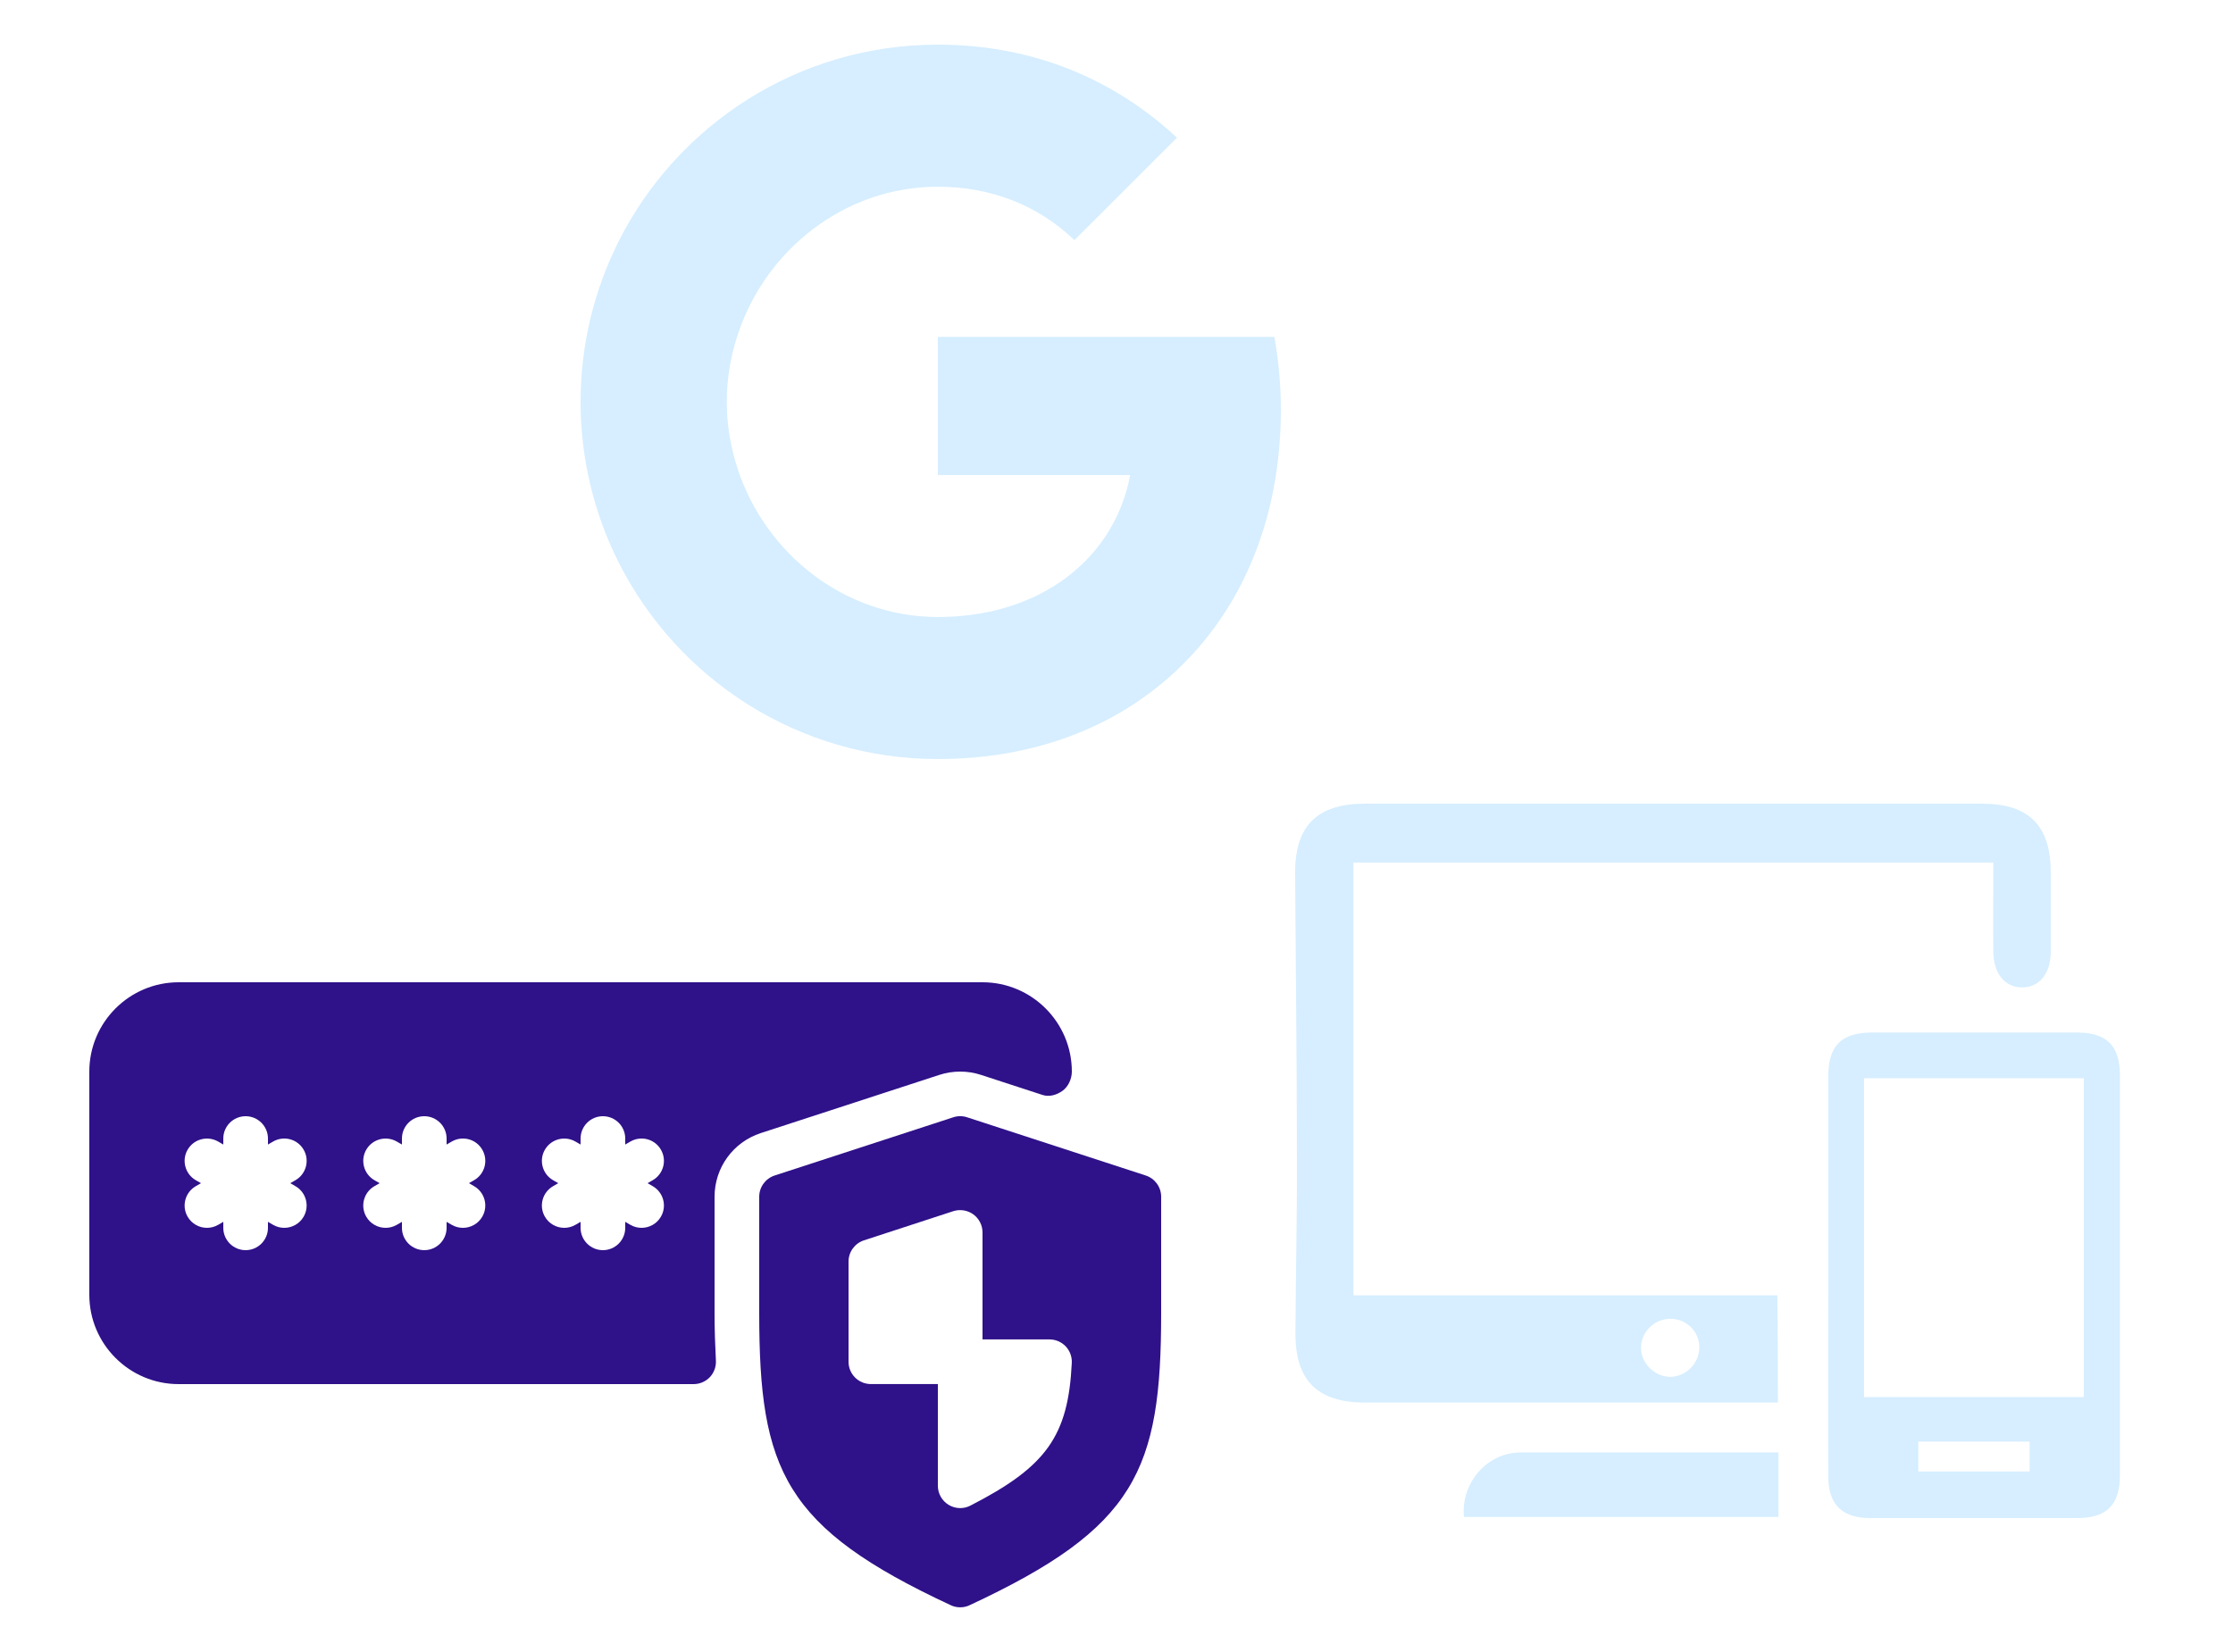
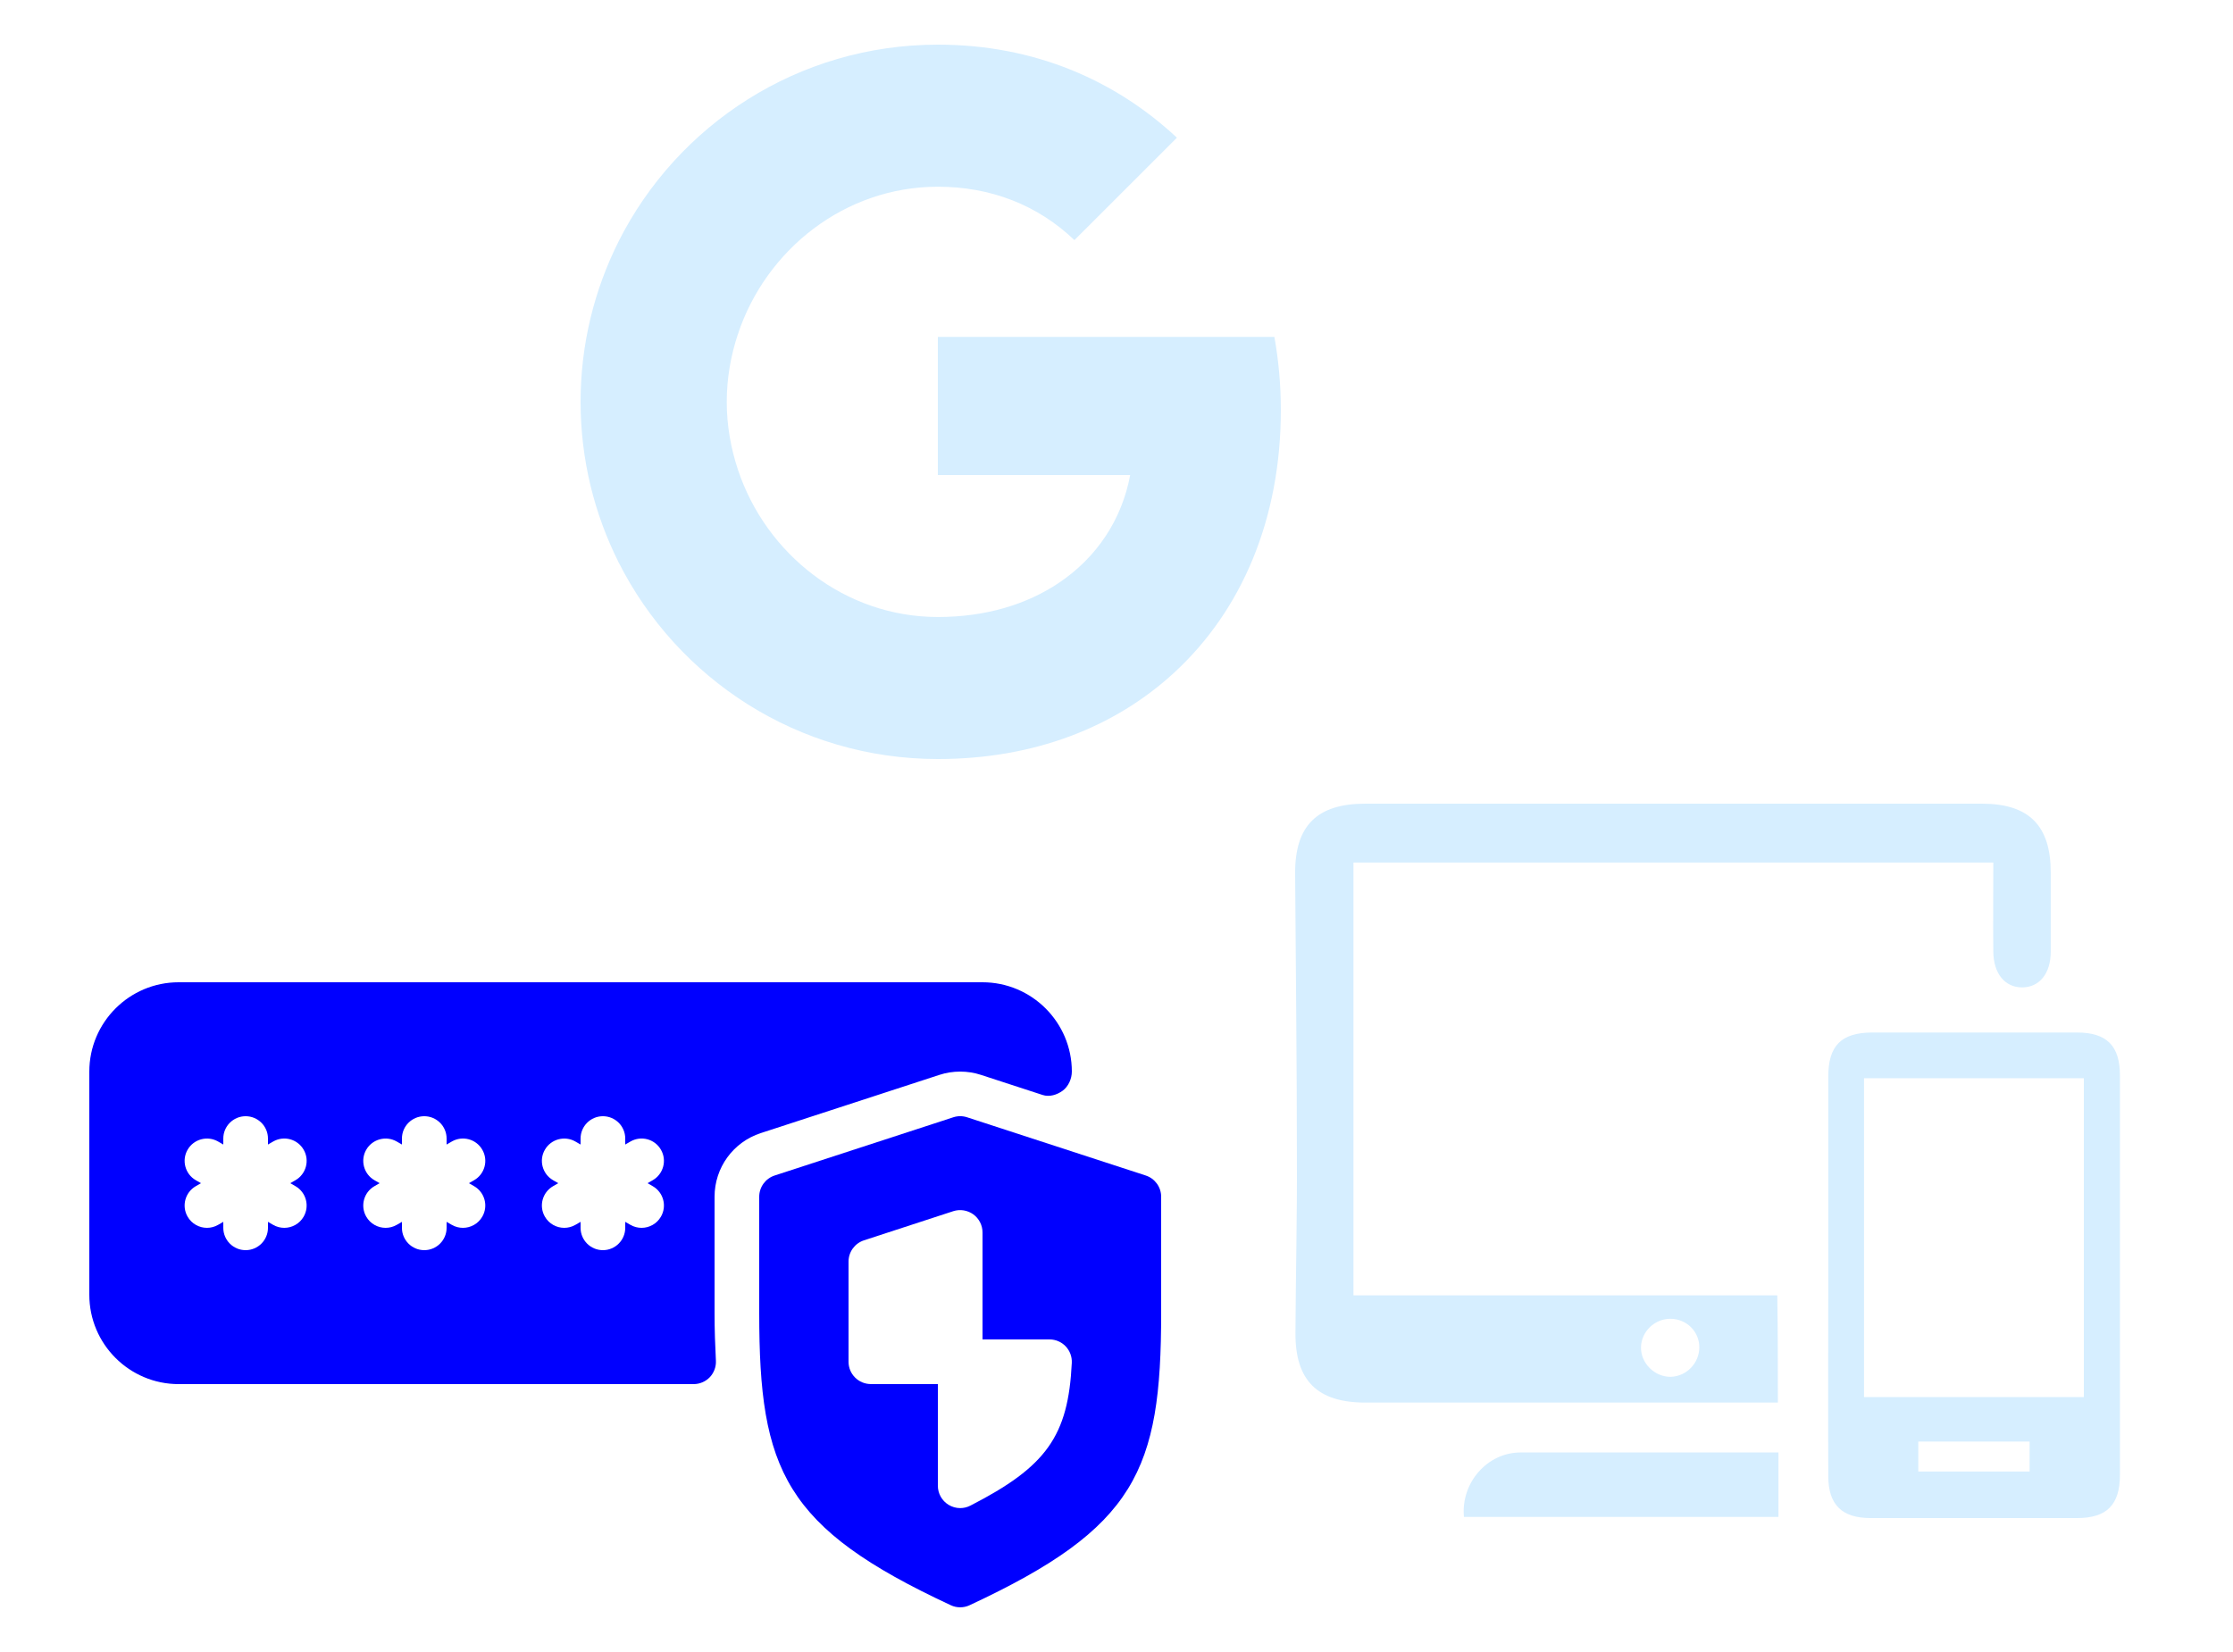
<svg xmlns="http://www.w3.org/2000/svg" width="50" height="37" viewBox="0 0 50 37" fill="none">
  <path fill-rule="evenodd" clip-rule="evenodd" d="M28.68 9.182C28.68 8.614 28.629 8.069 28.535 7.545H21V10.64H25.306C25.12 11.64 24.556 12.487 23.709 13.055V15.062H26.295C27.807 13.669 28.68 11.618 28.68 9.182V9.182Z" fill="#D6EEFF" />
  <path fill-rule="evenodd" clip-rule="evenodd" d="M21 17C23.16 17 24.971 16.284 26.295 15.062L23.709 13.055C22.993 13.535 22.077 13.819 21 13.819C18.917 13.819 17.153 12.411 16.524 10.521H13.851V12.593C15.168 15.208 17.873 17 21 17V17Z" fill="#D6EEFF" />
  <path fill-rule="evenodd" clip-rule="evenodd" d="M16.524 10.52C16.364 10.04 16.273 9.528 16.273 9C16.273 8.473 16.364 7.96 16.524 7.48V5.408H13.851C13.309 6.488 13 7.71 13 9C13 10.291 13.309 11.513 13.851 12.593L16.524 10.52V10.52Z" fill="#D6EEFF" />
  <path fill-rule="evenodd" clip-rule="evenodd" d="M21 4.182C22.175 4.182 23.229 4.585 24.058 5.378L26.353 3.084C24.968 1.793 23.157 1 21 1C17.873 1 15.168 2.793 13.851 5.407L16.524 7.48C17.153 5.589 18.917 4.182 21 4.182V4.182Z" fill="#D6EEFF" />
-   <path d="M17.035 25.378L21.035 24.074C21.334 23.976 21.666 23.976 21.965 24.074L23.345 24.524C23.498 24.574 23.664 24.523 23.794 24.429C23.923 24.335 24 24.16 24 24C24 22.897 23.102 22 22 22H4C2.897 22 2 22.897 2 24V29C2 30.103 2.897 31 4 31H15.531C15.669 31 15.8 30.943 15.895 30.844C15.988 30.744 16.038 30.61 16.03 30.473C16.013 30.136 16 29.789 16 29.413V26.804C16 26.153 16.416 25.58 17.035 25.378ZM6.616 26.567C6.855 26.705 6.937 27.011 6.799 27.25C6.707 27.41 6.538 27.5 6.366 27.5C6.281 27.5 6.195 27.479 6.116 27.433L6 27.366V27.5C6 27.776 5.776 28 5.5 28C5.224 28 5 27.776 5 27.5V27.366L4.884 27.433C4.805 27.479 4.719 27.5 4.634 27.5C4.462 27.5 4.293 27.41 4.201 27.25C4.063 27.011 4.145 26.705 4.384 26.567L4.5 26.5L4.384 26.433C4.145 26.295 4.063 25.989 4.201 25.75C4.339 25.511 4.646 25.43 4.884 25.567L5 25.634V25.5C5 25.224 5.224 25 5.5 25C5.776 25 6 25.224 6 25.5V25.634L6.116 25.567C6.354 25.429 6.661 25.51 6.799 25.75C6.938 25.989 6.855 26.295 6.616 26.433L6.5 26.5L6.616 26.567ZM10.616 26.567C10.855 26.705 10.938 27.011 10.799 27.25C10.707 27.41 10.538 27.5 10.366 27.5C10.281 27.5 10.195 27.479 10.116 27.433L10 27.366V27.5C10 27.776 9.776 28 9.5 28C9.224 28 9 27.776 9 27.5V27.366L8.884 27.433C8.805 27.479 8.719 27.5 8.634 27.5C8.462 27.5 8.293 27.41 8.201 27.25C8.063 27.011 8.145 26.705 8.384 26.567L8.5 26.5L8.384 26.433C8.145 26.295 8.063 25.989 8.201 25.75C8.339 25.511 8.646 25.43 8.884 25.567L9 25.634V25.5C9 25.224 9.224 25 9.5 25C9.776 25 10 25.224 10 25.5V25.634L10.116 25.567C10.355 25.429 10.662 25.51 10.799 25.75C10.938 25.989 10.856 26.295 10.616 26.433L10.5 26.5L10.616 26.567ZM14.616 26.567C14.855 26.705 14.938 27.011 14.799 27.25C14.707 27.41 14.538 27.5 14.366 27.5C14.281 27.5 14.195 27.479 14.116 27.433L14 27.366V27.5C14 27.776 13.776 28 13.5 28C13.224 28 13 27.776 13 27.5V27.366L12.884 27.433C12.805 27.479 12.719 27.5 12.634 27.5C12.462 27.5 12.293 27.41 12.201 27.25C12.062 27.011 12.145 26.705 12.384 26.567L12.5 26.5L12.384 26.433C12.145 26.295 12.062 25.989 12.201 25.75C12.339 25.511 12.646 25.43 12.884 25.567L13 25.634V25.5C13 25.224 13.224 25 13.5 25C13.776 25 14 25.224 14 25.5V25.634L14.116 25.567C14.355 25.429 14.662 25.51 14.799 25.75C14.938 25.989 14.855 26.295 14.616 26.433L14.5 26.5L14.616 26.567Z" fill="#2f1189" />
-   <path d="M25.655 26.328L21.655 25.024C21.554 24.991 21.446 24.991 21.345 25.024L17.345 26.328C17.14 26.395 17 26.587 17 26.803V29.412C17 32.931 17.562 34.217 21.289 35.952C21.355 35.984 21.428 35.999 21.5 35.999C21.572 35.999 21.645 35.984 21.711 35.952C25.437 34.217 26 32.931 26 29.412V26.803C26 26.587 25.86 26.395 25.655 26.328ZM21.729 33.721C21.656 33.759 21.578 33.777 21.5 33.777C21.409 33.777 21.319 33.752 21.239 33.703C21.091 33.612 21 33.451 21 33.277V30.999H19.5C19.224 30.999 19 30.776 19 30.499V28.255C19 28.039 19.14 27.847 19.345 27.78L21.345 27.127C21.498 27.078 21.664 27.105 21.794 27.198C21.923 27.292 22 27.443 22 27.603V29.999H23.5C23.637 29.999 23.767 30.055 23.862 30.154C23.956 30.254 24.006 30.387 23.999 30.524C23.92 32.16 23.432 32.848 21.729 33.721Z" fill="#2f1189" />
+   <path d="M17.035 25.378L21.035 24.074C21.334 23.976 21.666 23.976 21.965 24.074L23.345 24.524C23.498 24.574 23.664 24.523 23.794 24.429C23.923 24.335 24 24.16 24 24C24 22.897 23.102 22 22 22H4C2.897 22 2 22.897 2 24V29C2 30.103 2.897 31 4 31H15.531C15.669 31 15.8 30.943 15.895 30.844C15.988 30.744 16.038 30.61 16.03 30.473C16.013 30.136 16 29.789 16 29.413V26.804C16 26.153 16.416 25.58 17.035 25.378ZM6.616 26.567C6.855 26.705 6.937 27.011 6.799 27.25C6.707 27.41 6.538 27.5 6.366 27.5C6.281 27.5 6.195 27.479 6.116 27.433L6 27.366V27.5C6 27.776 5.776 28 5.5 28C5.224 28 5 27.776 5 27.5V27.366L4.884 27.433C4.805 27.479 4.719 27.5 4.634 27.5C4.462 27.5 4.293 27.41 4.201 27.25C4.063 27.011 4.145 26.705 4.384 26.567L4.5 26.5L4.384 26.433C4.145 26.295 4.063 25.989 4.201 25.75C4.339 25.511 4.646 25.43 4.884 25.567L5 25.634V25.5C5 25.224 5.224 25 5.5 25C5.776 25 6 25.224 6 25.5V25.634L6.116 25.567C6.354 25.429 6.661 25.51 6.799 25.75C6.938 25.989 6.855 26.295 6.616 26.433L6.5 26.5L6.616 26.567ZM10.616 26.567C10.855 26.705 10.938 27.011 10.799 27.25C10.707 27.41 10.538 27.5 10.366 27.5C10.281 27.5 10.195 27.479 10.116 27.433L10 27.366V27.5C10 27.776 9.776 28 9.5 28C9.224 28 9 27.776 9 27.5V27.366L8.884 27.433C8.805 27.479 8.719 27.5 8.634 27.5C8.462 27.5 8.293 27.41 8.201 27.25C8.063 27.011 8.145 26.705 8.384 26.567L8.5 26.5L8.384 26.433C8.145 26.295 8.063 25.989 8.201 25.75C8.339 25.511 8.646 25.43 8.884 25.567L9 25.634V25.5C9 25.224 9.224 25 9.5 25C9.776 25 10 25.224 10 25.5V25.634L10.116 25.567C10.355 25.429 10.662 25.51 10.799 25.75C10.938 25.989 10.856 26.295 10.616 26.433L10.5 26.5L10.616 26.567ZM14.616 26.567C14.855 26.705 14.938 27.011 14.799 27.25C14.707 27.41 14.538 27.5 14.366 27.5C14.281 27.5 14.195 27.479 14.116 27.433L14 27.366V27.5C14 27.776 13.776 28 13.5 28C13.224 28 13 27.776 13 27.5V27.366L12.884 27.433C12.805 27.479 12.719 27.5 12.634 27.5C12.462 27.5 12.293 27.41 12.201 27.25C12.062 27.011 12.145 26.705 12.384 26.567L12.5 26.5L12.384 26.433C12.145 26.295 12.062 25.989 12.201 25.75C12.339 25.511 12.646 25.43 12.884 25.567L13 25.634V25.5C13 25.224 13.224 25 13.5 25C13.776 25 14 25.224 14 25.5V25.634L14.116 25.567C14.355 25.429 14.662 25.51 14.799 25.75C14.938 25.989 14.855 26.295 14.616 26.433L14.5 26.5L14.616 26.567Z" fill="#0000ff" />
+   <path d="M25.655 26.328L21.655 25.024C21.554 24.991 21.446 24.991 21.345 25.024L17.345 26.328C17.14 26.395 17 26.587 17 26.803V29.412C17 32.931 17.562 34.217 21.289 35.952C21.355 35.984 21.428 35.999 21.5 35.999C21.572 35.999 21.645 35.984 21.711 35.952C25.437 34.217 26 32.931 26 29.412V26.803C26 26.587 25.86 26.395 25.655 26.328ZM21.729 33.721C21.656 33.759 21.578 33.777 21.5 33.777C21.409 33.777 21.319 33.752 21.239 33.703C21.091 33.612 21 33.451 21 33.277V30.999H19.5C19.224 30.999 19 30.776 19 30.499V28.255C19 28.039 19.14 27.847 19.345 27.78L21.345 27.127C21.498 27.078 21.664 27.105 21.794 27.198C21.923 27.292 22 27.443 22 27.603V29.999H23.5C23.637 29.999 23.767 30.055 23.862 30.154C23.956 30.254 24.006 30.387 23.999 30.524C23.92 32.16 23.432 32.848 21.729 33.721Z" fill="#0000ff" />
  <path d="M39.809 31.414C39.671 31.414 39.553 31.414 39.435 31.414C36.482 31.414 33.528 31.414 30.575 31.414C29.499 31.414 29 30.922 29.007 29.852C29.013 28.54 29.046 27.227 29.039 25.921C29.039 23.802 29.013 21.682 29 19.562C28.994 18.492 29.492 18 30.569 18C35.169 18 39.776 18 44.377 18C45.433 18 45.919 18.492 45.919 19.542C45.919 20.133 45.919 20.724 45.919 21.314C45.919 21.8 45.67 22.108 45.289 22.115C44.895 22.121 44.633 21.806 44.633 21.301C44.626 20.645 44.633 19.995 44.633 19.319C39.848 19.319 35.097 19.319 30.306 19.319C30.306 22.535 30.306 25.751 30.306 29.012C33.463 29.012 36.62 29.012 39.796 29.012C39.809 29.826 39.809 30.594 39.809 31.414ZM38.05 30.174C38.05 29.82 37.761 29.537 37.401 29.537C37.046 29.537 36.751 29.826 36.744 30.174C36.738 30.535 37.053 30.843 37.414 30.837C37.768 30.824 38.05 30.528 38.05 30.174Z" fill="#D6EEFF" />
  <path d="M40.938 28.566C40.938 27.083 40.938 25.6 40.938 24.11C40.938 23.421 41.227 23.132 41.909 23.125C43.438 23.125 44.967 23.125 46.503 23.125C47.172 23.125 47.468 23.421 47.468 24.084C47.468 27.07 47.468 30.049 47.468 33.035C47.468 33.705 47.172 34 46.51 34C44.967 34 43.425 34 41.883 34C41.24 34 40.938 33.698 40.938 33.062C40.931 31.559 40.938 30.062 40.938 28.566ZM41.738 31.29C43.386 31.29 45.007 31.29 46.66 31.29C46.66 28.907 46.66 26.538 46.66 24.149C45 24.149 43.379 24.149 41.738 24.149C41.738 26.532 41.738 28.894 41.738 31.29ZM42.953 32.957C43.786 32.957 44.613 32.957 45.446 32.957C45.446 32.727 45.446 32.51 45.446 32.287C44.606 32.287 43.786 32.287 42.953 32.287C42.953 32.517 42.953 32.72 42.953 32.957Z" fill="#D6EEFF" />
  <path d="M39.822 32.531C39.822 33.029 39.822 33.495 39.822 33.975C37.466 33.975 35.123 33.975 32.78 33.975C32.708 33.207 33.305 32.531 34.047 32.531C35.957 32.531 37.866 32.531 39.822 32.531Z" fill="#D6EEFF" />
</svg>
